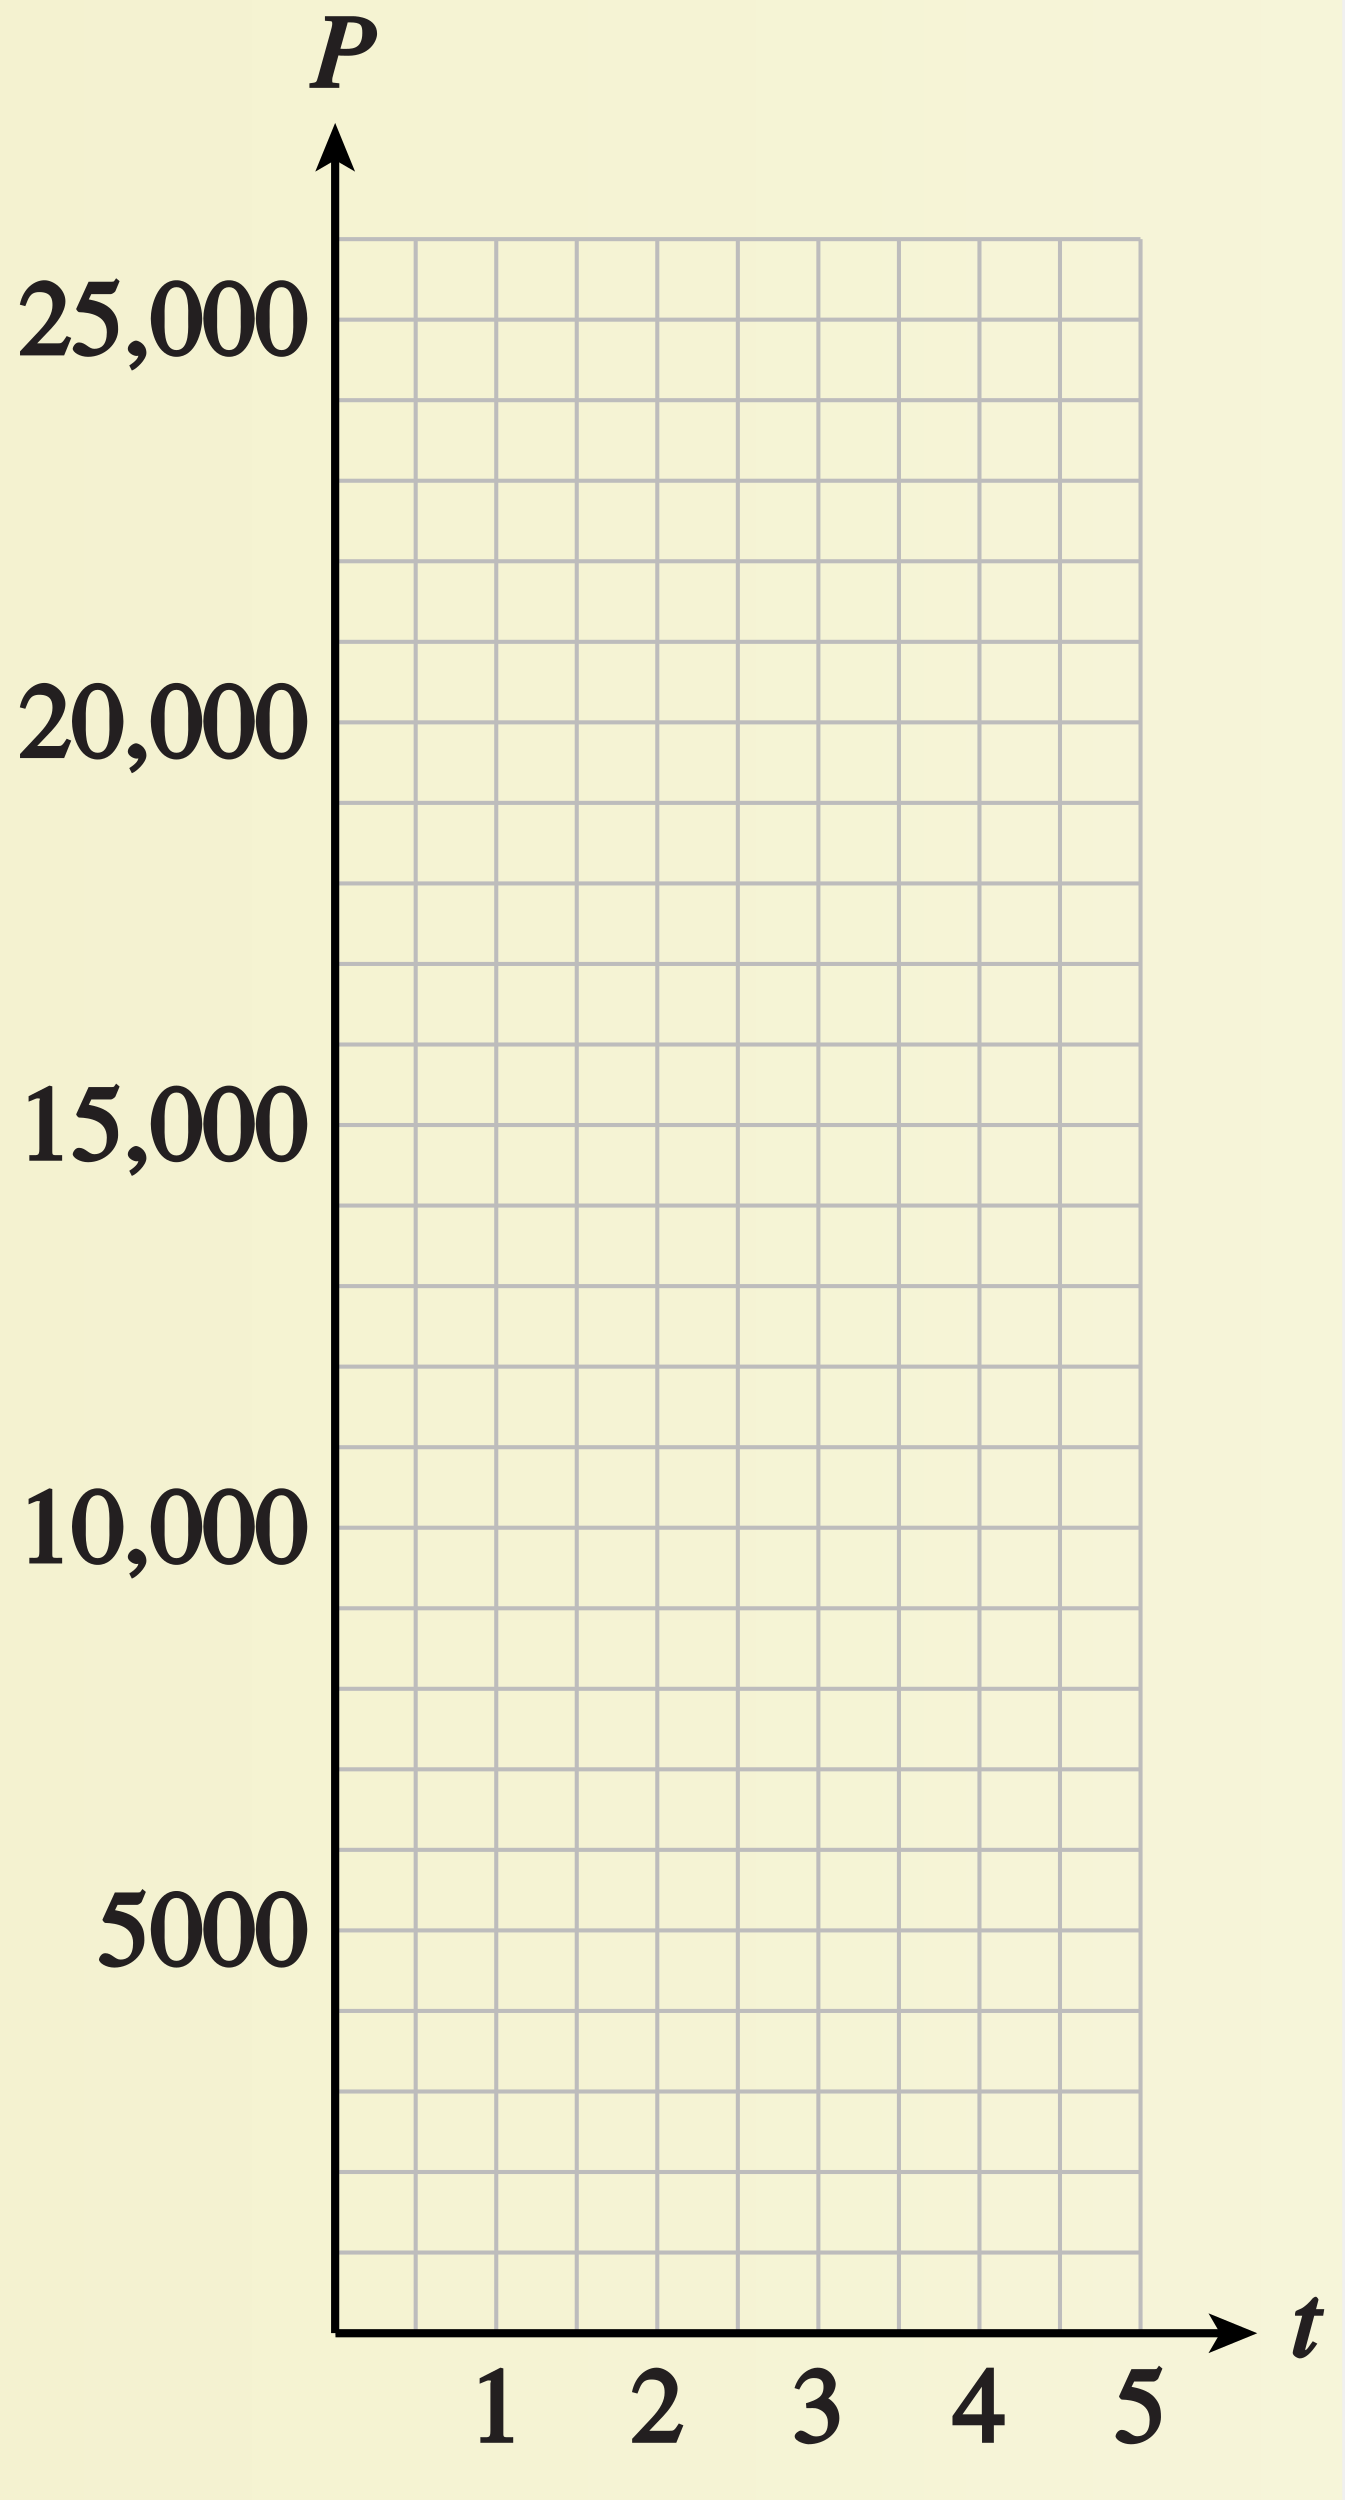
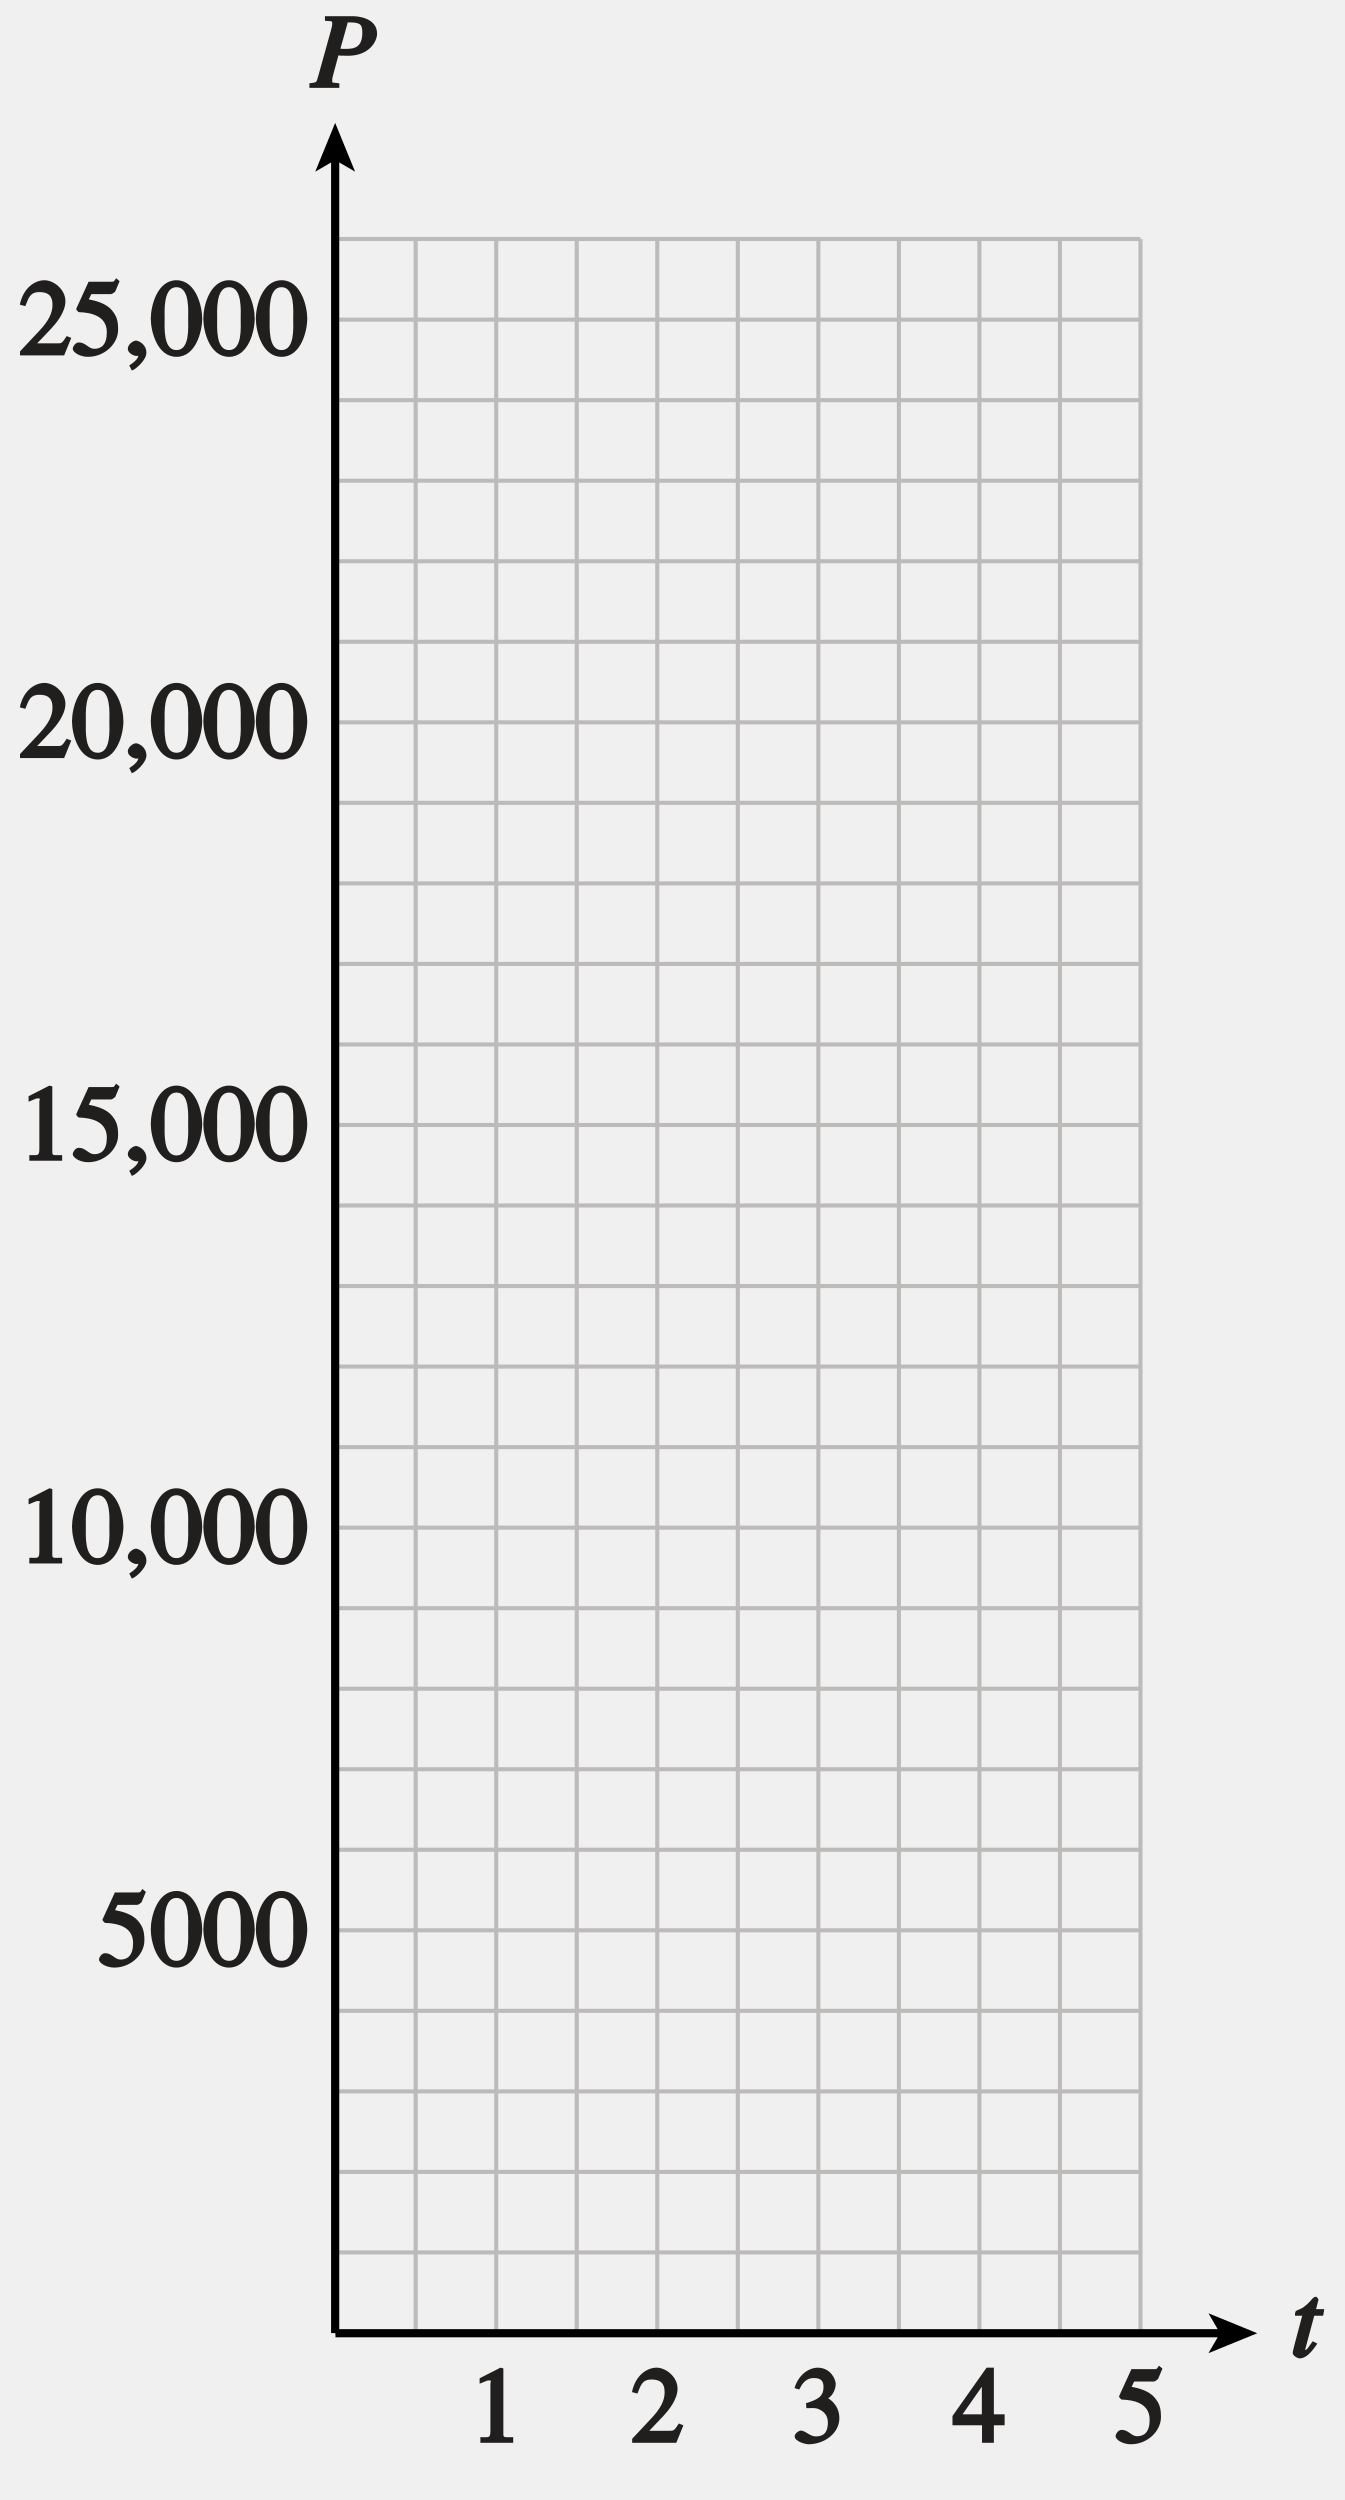
- <svg xmlns="http://www.w3.org/2000/svg" xmlns:xlink="http://www.w3.org/1999/xlink" width="115.2pt" height="214.186pt" viewBox="0 0 115.2 214.186" version="1.1">
-   <defs>
-     <g>
+ <svg xmlns="http://www.w3.org/2000/svg" xmlns:xlink="http://www.w3.org/1999/xlink" width="115.2pt" height="214.186pt" viewBox="0 0 115.2 214.186" version="1.1" id="svg2">
+   <defs id="defs4">
+     <g id="g6">
      <symbol overflow="visible" id="glyph0-0">
-         <path style="stroke:none;" d="" />
+         <path style="stroke:none;" d="" id="path9" />
      </symbol>
      <symbol overflow="visible" id="glyph0-1">
-         <path style="stroke:none;" d="M 1.312 -5.734 C 1.688 -5.688 1.766 -5.797 1.766 -5.469 C 1.766 -5.344 1.688 -5.016 1.625 -4.812 L 0.562 -0.984 C 0.391 -0.406 0.453 -0.484 -0.188 -0.391 L -0.188 0 L 2.375 0 L 2.375 -0.391 C 1.734 -0.484 1.766 -0.359 1.766 -0.672 C 1.766 -0.812 1.766 -0.812 1.875 -1.219 L 2.297 -2.781 C 2.375 -2.766 2.5 -2.75 3.125 -2.75 C 4.938 -2.75 5.609 -3.984 5.609 -4.641 C 5.609 -6 3.938 -6.141 3.547 -6.141 L 1.141 -6.141 L 1.141 -5.75 Z M 3.062 -5.484 C 3.109 -5.594 2.984 -5.609 3.266 -5.609 C 4.25 -5.609 4.344 -5.359 4.344 -4.703 C 4.344 -3.219 3.328 -3.344 2.656 -3.344 C 2.547 -3.344 2.438 -3.359 2.469 -3.359 Z M 3.062 -5.484 " />
+         <path style="stroke:none;" d="M 1.312 -5.734 C 1.688 -5.688 1.766 -5.797 1.766 -5.469 C 1.766 -5.344 1.688 -5.016 1.625 -4.812 L 0.562 -0.984 C 0.391 -0.406 0.453 -0.484 -0.188 -0.391 L -0.188 0 L 2.375 0 L 2.375 -0.391 C 1.734 -0.484 1.766 -0.359 1.766 -0.672 C 1.766 -0.812 1.766 -0.812 1.875 -1.219 L 2.297 -2.781 C 2.375 -2.766 2.5 -2.75 3.125 -2.75 C 4.938 -2.75 5.609 -3.984 5.609 -4.641 C 5.609 -6 3.938 -6.141 3.547 -6.141 L 1.141 -6.141 L 1.141 -5.75 Z M 3.062 -5.484 C 3.109 -5.594 2.984 -5.609 3.266 -5.609 C 4.25 -5.609 4.344 -5.359 4.344 -4.703 C 4.344 -3.219 3.328 -3.344 2.656 -3.344 C 2.547 -3.344 2.438 -3.359 2.469 -3.359 Z M 3.062 -5.484 " id="path12" />
      </symbol>
      <symbol overflow="visible" id="glyph0-2">
-         <path style="stroke:none;" d="M 2.656 -4.125 L 2.156 -4.125 L 2.359 -4.906 C 2.391 -4.984 2.203 -5.203 2.141 -5.188 C 2.047 -5.203 1.891 -5.078 1.859 -5.047 C 1.609 -4.719 1.172 -4.312 0.875 -4.172 C 0.719 -4.094 0.469 -4.016 0.406 -3.938 C 0.391 -3.891 0.328 -3.75 0.359 -3.562 L 0.969 -3.562 L 0.359 -1.266 C 0.328 -1.109 0.156 -0.531 0.156 -0.391 C 0.156 -0.125 0.578 0.094 0.766 0.094 C 1.234 0.094 1.703 -0.328 2.266 -1.172 L 1.875 -1.375 C 1.578 -1 1.391 -0.609 1.203 -0.609 C 1.109 -0.609 1.234 -0.547 1.234 -0.625 C 1.234 -0.656 1.234 -0.672 1.234 -0.703 L 2 -3.562 L 2.766 -3.562 L 2.859 -4.125 Z M 2.656 -4.125 " />
+         <path style="stroke:none;" d="M 2.656 -4.125 L 2.156 -4.125 L 2.359 -4.906 C 2.391 -4.984 2.203 -5.203 2.141 -5.188 C 2.047 -5.203 1.891 -5.078 1.859 -5.047 C 1.609 -4.719 1.172 -4.312 0.875 -4.172 C 0.719 -4.094 0.469 -4.016 0.406 -3.938 C 0.391 -3.891 0.328 -3.75 0.359 -3.562 L 0.969 -3.562 L 0.359 -1.266 C 0.328 -1.109 0.156 -0.531 0.156 -0.391 C 0.156 -0.125 0.578 0.094 0.766 0.094 C 1.234 0.094 1.703 -0.328 2.266 -1.172 L 1.875 -1.375 C 1.578 -1 1.391 -0.609 1.203 -0.609 C 1.109 -0.609 1.234 -0.547 1.234 -0.625 C 1.234 -0.656 1.234 -0.672 1.234 -0.703 L 2 -3.562 L 2.766 -3.562 L 2.859 -4.125 Z M 2.656 -4.125 " id="path15" />
      </symbol>
      <symbol overflow="visible" id="glyph1-0">
-         <path style="stroke:none;" d="" />
+         <path style="stroke:none;" d="" id="path18" />
      </symbol>
      <symbol overflow="visible" id="glyph1-1">
-         <path style="stroke:none;" d="M 4.281 -1.578 L 4.094 -1.656 C 3.688 -1.016 3.641 -1.031 3.297 -1.031 L 1.562 -1.031 L 2.781 -2.312 C 3.172 -2.734 3.984 -3.688 3.984 -4.641 C 3.984 -5.641 3 -6.438 2.188 -6.438 C 1.391 -6.438 0.375 -5.812 0.078 -4.344 L 0.547 -4.219 C 0.828 -4.906 0.938 -5.422 1.75 -5.422 C 2.812 -5.422 2.875 -4.766 2.875 -4.297 C 2.875 -3.625 2.531 -2.938 1.75 -2.109 L 0.094 -0.344 L 0.094 0 L 3.875 0 L 4.484 -1.5 Z M 4.281 -1.578 " />
+         <path style="stroke:none;" d="M 4.281 -1.578 L 4.094 -1.656 C 3.688 -1.016 3.641 -1.031 3.297 -1.031 L 1.562 -1.031 L 2.781 -2.312 C 3.172 -2.734 3.984 -3.688 3.984 -4.641 C 3.984 -5.641 3 -6.438 2.188 -6.438 C 1.391 -6.438 0.375 -5.812 0.078 -4.344 L 0.547 -4.219 C 0.828 -4.906 0.938 -5.422 1.75 -5.422 C 2.812 -5.422 2.875 -4.766 2.875 -4.297 C 2.875 -3.625 2.531 -2.938 1.75 -2.109 L 0.094 -0.344 L 0.094 0 L 3.875 0 L 4.484 -1.5 Z M 4.281 -1.578 " id="path21" />
      </symbol>
      <symbol overflow="visible" id="glyph1-2">
-         <path style="stroke:none;" d="M 2.25 -5.844 C 3.406 -5.844 3.25 -3.766 3.25 -3.156 C 3.25 -2.438 3.406 -0.453 2.25 -0.453 C 1.094 -0.453 1.234 -2.422 1.234 -3.156 C 1.234 -3.766 1.094 -5.844 2.25 -5.844 Z M 2.25 -6.438 C 0.594 -6.438 0.047 -4.219 0.047 -3.156 C 0.047 -2.062 0.594 0.125 2.25 0.125 C 3.906 0.125 4.453 -2.062 4.453 -3.156 C 4.453 -4.219 3.906 -6.438 2.25 -6.438 Z M 2.25 -6.438 " />
+         <path style="stroke:none;" d="M 2.25 -5.844 C 3.406 -5.844 3.25 -3.766 3.25 -3.156 C 3.25 -2.438 3.406 -0.453 2.25 -0.453 C 1.094 -0.453 1.234 -2.422 1.234 -3.156 C 1.234 -3.766 1.094 -5.844 2.25 -5.844 Z M 2.25 -6.438 C 0.594 -6.438 0.047 -4.219 0.047 -3.156 C 0.047 -2.062 0.594 0.125 2.25 0.125 C 3.906 0.125 4.453 -2.062 4.453 -3.156 C 4.453 -4.219 3.906 -6.438 2.25 -6.438 Z M 2.25 -6.438 " id="path24" />
      </symbol>
      <symbol overflow="visible" id="glyph1-3">
-         <path style="stroke:none;" d="M 0.75 1.266 C 1.016 1.172 1.922 0.406 1.922 -0.219 C 1.922 -0.969 1.234 -1.266 1.031 -1.266 C 0.797 -1.266 0.328 -0.953 0.328 -0.562 C 0.328 -0.203 0.828 0.047 1.062 0.047 C 1.125 0.047 1.172 0.047 1.203 0.031 C 1.234 0.031 1.266 0.016 1.281 0.016 C 1.344 0.016 1.234 -0.109 1.234 -0.031 C 1.234 0.141 1.141 0.422 0.453 0.859 L 0.672 1.297 Z M 0.75 1.266 " />
+         <path style="stroke:none;" d="M 0.75 1.266 C 1.016 1.172 1.922 0.406 1.922 -0.219 C 1.922 -0.969 1.234 -1.266 1.031 -1.266 C 0.797 -1.266 0.328 -0.953 0.328 -0.562 C 0.328 -0.203 0.828 0.047 1.062 0.047 C 1.125 0.047 1.172 0.047 1.203 0.031 C 1.234 0.031 1.266 0.016 1.281 0.016 C 1.344 0.016 1.234 -0.109 1.234 -0.031 C 1.234 0.141 1.141 0.422 0.453 0.859 L 0.672 1.297 Z M 0.75 1.266 " id="path27" />
      </symbol>
      <symbol overflow="visible" id="glyph1-4">
-         <path style="stroke:none;" d="M 1.062 0 L 3.703 0 L 3.703 -0.484 C 2.875 -0.484 2.859 -0.406 2.859 -0.844 L 2.859 -6.375 L 2.609 -6.438 L 0.828 -5.531 L 0.828 -5.062 C 1.5 -5.344 1.5 -5.344 1.609 -5.344 C 1.922 -5.344 1.75 -5.281 1.75 -5.078 L 1.75 -1.016 C 1.75 -0.344 1.578 -0.5 0.891 -0.484 L 0.891 0 Z M 1.062 0 " />
+         <path style="stroke:none;" d="M 1.062 0 L 3.703 0 L 3.703 -0.484 C 2.875 -0.484 2.859 -0.406 2.859 -0.844 L 2.859 -6.375 L 2.609 -6.438 L 0.828 -5.531 L 0.828 -5.062 C 1.5 -5.344 1.5 -5.344 1.609 -5.344 C 1.922 -5.344 1.75 -5.281 1.75 -5.078 L 1.75 -1.016 C 1.75 -0.344 1.578 -0.5 0.891 -0.484 L 0.891 0 Z M 1.062 0 " id="path30" />
      </symbol>
      <symbol overflow="visible" id="glyph1-5">
-         <path style="stroke:none;" d="M 1.625 -5.25 L 3.391 -5.25 C 3.484 -5.25 3.734 -5.422 3.766 -5.5 L 4.125 -6.359 L 3.828 -6.609 C 3.641 -6.359 3.688 -6.312 3.453 -6.312 L 1.469 -6.312 L 0.406 -3.984 C 0.391 -3.922 0.578 -3.703 0.641 -3.703 C 1.609 -3.672 3.031 -3.422 3.031 -1.984 C 3.031 -0.875 2.531 -0.562 1.953 -0.562 C 1.469 -0.562 1.219 -1.109 0.641 -1.109 C 0.281 -1.109 0.109 -0.672 0.109 -0.578 C 0.109 -0.266 0.719 0.125 1.422 0.125 C 2.844 0.125 4 -1 4 -2.203 C 4 -3 3.859 -3.391 3.469 -3.859 C 2.938 -4.5 1.969 -4.703 1.484 -4.797 L 1.703 -5.25 Z M 1.625 -5.25 " />
+         <path style="stroke:none;" d="M 1.625 -5.25 L 3.391 -5.25 C 3.484 -5.25 3.734 -5.422 3.766 -5.5 L 4.125 -6.359 L 3.828 -6.609 C 3.641 -6.359 3.688 -6.312 3.453 -6.312 L 1.469 -6.312 L 0.406 -3.984 C 0.391 -3.922 0.578 -3.703 0.641 -3.703 C 1.609 -3.672 3.031 -3.422 3.031 -1.984 C 3.031 -0.875 2.531 -0.562 1.953 -0.562 C 1.469 -0.562 1.219 -1.109 0.641 -1.109 C 0.281 -1.109 0.109 -0.672 0.109 -0.578 C 0.109 -0.266 0.719 0.125 1.422 0.125 C 2.844 0.125 4 -1 4 -2.203 C 4 -3 3.859 -3.391 3.469 -3.859 C 2.938 -4.5 1.969 -4.703 1.484 -4.797 L 1.703 -5.25 Z M 1.625 -5.25 " id="path33" />
      </symbol>
      <symbol overflow="visible" id="glyph1-6">
-         <path style="stroke:none;" d="M 4.25 -2.438 L 3.484 -2.438 L 3.484 -6.438 L 2.859 -6.438 L -0.062 -2.297 L -0.062 -1.5 L 2.469 -1.5 L 2.469 0 L 3.484 0 L 3.484 -1.5 L 4.406 -1.5 L 4.406 -2.438 Z M 2.625 -2.438 L 0.797 -2.438 L 2.688 -5.141 L 2.453 -5.141 L 2.453 -2.438 Z M 2.625 -2.438 " />
+         <path style="stroke:none;" d="M 4.25 -2.438 L 3.484 -2.438 L 3.484 -6.438 L 2.859 -6.438 L -0.062 -2.297 L -0.062 -1.5 L 2.469 -1.5 L 2.469 0 L 3.484 0 L 3.484 -1.5 L 4.406 -1.5 L 4.406 -2.438 Z M 2.625 -2.438 L 0.797 -2.438 L 2.688 -5.141 L 2.453 -5.141 L 2.453 -2.438 Z M 2.625 -2.438 " id="path36" />
      </symbol>
      <symbol overflow="visible" id="glyph1-7">
-         <path style="stroke:none;" d="M 1.375 -2.969 C 2 -2.984 2.094 -2.984 2.422 -2.812 C 3 -2.516 3.062 -1.984 3.062 -1.75 C 3.062 -1.078 2.859 -0.547 2.031 -0.547 C 1.5 -0.547 1.156 -1.047 0.734 -1.047 C 0.594 -1.047 0.219 -0.812 0.219 -0.562 C 0.219 -0.094 1.172 0.125 1.391 0.125 C 2.797 0.125 4.047 -0.844 4.047 -2.109 C 4.047 -3.297 3.109 -3.797 3.094 -3.812 C 3.453 -4.047 3.734 -4.547 3.734 -5.047 C 3.734 -5.406 3.328 -6.438 2.172 -6.438 C 1.562 -6.438 0.594 -5.969 0.203 -4.688 L 0.609 -4.562 C 0.797 -4.891 1.047 -5.547 1.875 -5.547 C 2.531 -5.547 2.688 -5.234 2.688 -4.781 C 2.688 -3.953 2.188 -3.703 1.188 -3.391 L 1.219 -2.969 Z M 1.375 -2.969 " />
+         <path style="stroke:none;" d="M 1.375 -2.969 C 2 -2.984 2.094 -2.984 2.422 -2.812 C 3 -2.516 3.062 -1.984 3.062 -1.75 C 3.062 -1.078 2.859 -0.547 2.031 -0.547 C 1.5 -0.547 1.156 -1.047 0.734 -1.047 C 0.594 -1.047 0.219 -0.812 0.219 -0.562 C 0.219 -0.094 1.172 0.125 1.391 0.125 C 2.797 0.125 4.047 -0.844 4.047 -2.109 C 4.047 -3.297 3.109 -3.797 3.094 -3.812 C 3.453 -4.047 3.734 -4.547 3.734 -5.047 C 3.734 -5.406 3.328 -6.438 2.172 -6.438 C 1.562 -6.438 0.594 -5.969 0.203 -4.688 L 0.609 -4.562 C 0.797 -4.891 1.047 -5.547 1.875 -5.547 C 2.531 -5.547 2.688 -5.234 2.688 -4.781 C 2.688 -3.953 2.188 -3.703 1.188 -3.391 L 1.219 -2.969 Z M 1.375 -2.969 " id="path39" />
      </symbol>
    </g>
    <clipPath id="clip1">
-       <path d="M 0 0 L 115 0 L 115 214.188 L 0 214.188 Z M 0 0 " />
+       <path d="M 0 0 L 115 0 L 115 214.188 L 0 214.188 Z M 0 0 " id="path42" />
    </clipPath>
    <linearGradient id="linear0" gradientUnits="userSpaceOnUse" x1="5.883" y1="128" x2="55.616" y2="128" gradientTransform="matrix(2.3164,0,0,2.9258,-13.6283,-192.1284)">
-       <stop offset="0" style="stop-color:rgb(95.766%,94.984%,81.699%);stop-opacity:1;" />
-       <stop offset="0.125" style="stop-color:rgb(95.819%,95.047%,81.92%);stop-opacity:1;" />
-       <stop offset="0.25" style="stop-color:rgb(95.926%,95.171%,82.359%);stop-opacity:1;" />
-       <stop offset="0.375" style="stop-color:rgb(96.03%,95.294%,82.8%);stop-opacity:1;" />
-       <stop offset="0.5" style="stop-color:rgb(96.136%,95.419%,83.243%);stop-opacity:1;" />
-       <stop offset="0.625" style="stop-color:rgb(96.242%,95.543%,83.685%);stop-opacity:1;" />
-       <stop offset="0.75" style="stop-color:rgb(96.347%,95.668%,84.128%);stop-opacity:1;" />
-       <stop offset="0.875" style="stop-color:rgb(96.452%,95.792%,84.572%);stop-opacity:1;" />
-       <stop offset="1" style="stop-color:rgb(96.558%,95.915%,85.017%);stop-opacity:1;" />
+       <stop offset="0" style="stop-color:rgb(95.766%,94.984%,81.699%);stop-opacity:1;" id="stop45" />
+       <stop offset="0.125" style="stop-color:rgb(95.819%,95.047%,81.92%);stop-opacity:1;" id="stop47" />
+       <stop offset="0.25" style="stop-color:rgb(95.926%,95.171%,82.359%);stop-opacity:1;" id="stop49" />
+       <stop offset="0.375" style="stop-color:rgb(96.03%,95.294%,82.8%);stop-opacity:1;" id="stop51" />
+       <stop offset="0.5" style="stop-color:rgb(96.136%,95.419%,83.243%);stop-opacity:1;" id="stop53" />
+       <stop offset="0.625" style="stop-color:rgb(96.242%,95.543%,83.685%);stop-opacity:1;" id="stop55" />
+       <stop offset="0.75" style="stop-color:rgb(96.347%,95.668%,84.128%);stop-opacity:1;" id="stop57" />
+       <stop offset="0.875" style="stop-color:rgb(96.452%,95.792%,84.572%);stop-opacity:1;" id="stop59" />
+       <stop offset="1" style="stop-color:rgb(96.558%,95.915%,85.017%);stop-opacity:1;" id="stop61" />
    </linearGradient>
    <clipPath id="clip2">
-       <path d="M 110 196 L 113.871 196 L 113.871 203 L 110 203 Z M 110 196 " />
+       <path d="M 110 196 L 113.871 196 L 113.871 203 L 110 203 Z M 110 196 " id="path64" />
    </clipPath>
    <clipPath id="clip3">
-       <path d="M 0 0 L 115.199 0 L 115.199 214.188 L 0 214.188 Z M 0 0 " />
+       <path d="M 0 0 L 115.199 0 L 115.199 214.188 L 0 214.188 Z M 0 0 " id="path67" />
    </clipPath>
  </defs>
-   <g id="surface1">
-     <g clip-path="url(#clip1)" clip-rule="nonzero">
-       <path style=" stroke:none;fill-rule:nonzero;fill:url(#linear0);" d="M 0 0 L 0 214.188 L 115.199 214.188 L 115.199 0 Z M 0 0 " />
-     </g>
-     <path style="fill:none;stroke-width:0.35;stroke-linecap:butt;stroke-linejoin:miter;stroke:rgb(74.12%,73.648%,73.766%);stroke-opacity:1;stroke-miterlimit:4;" d="M 111.242 384.473 L 111.242 563.883 M 118.144 384.473 L 118.144 563.883 M 125.042 384.473 L 125.042 563.883 M 131.941 384.473 L 131.941 563.883 M 138.843 384.473 L 138.843 563.883 M 145.742 384.473 L 145.742 563.883 M 152.644 384.473 L 152.644 563.883 M 159.542 384.473 L 159.542 563.883 M 166.441 384.473 L 166.441 563.883 M 173.343 384.473 L 173.343 563.883 M 173.343 556.985 L 104.378 556.985 M 173.343 550.086 L 104.378 550.086 M 173.343 543.184 L 104.378 543.184 M 173.343 536.286 L 104.378 536.286 M 173.343 529.383 L 104.378 529.383 M 173.343 522.485 L 104.378 522.485 M 173.343 515.586 L 104.378 515.586 M 173.343 508.684 L 104.378 508.684 M 173.343 501.786 L 104.378 501.786 M 173.343 494.883 L 104.378 494.883 M 173.343 487.985 L 104.378 487.985 M 173.343 481.086 L 104.378 481.086 M 173.343 474.184 L 104.378 474.184 M 173.343 467.286 L 104.378 467.286 M 173.343 460.383 L 104.378 460.383 M 173.343 453.485 L 104.378 453.485 M 173.343 446.583 L 104.378 446.583 M 173.343 439.684 L 104.378 439.684 M 173.343 432.786 L 104.378 432.786 M 173.343 425.887 L 104.378 425.887 M 173.343 418.985 L 104.378 418.985 M 173.343 412.086 L 104.378 412.086 M 173.343 405.184 L 104.378 405.184 M 173.343 398.286 L 104.378 398.286 M 173.343 391.387 L 104.378 391.387 M 104.343 563.883 L 173.339 563.883 M 104.343 384.485 L 104.343 563.844 M 173.339 384.485 L 104.343 384.485 " transform="matrix(1,0,0,-1,-75.6283,584.3716)" />
-     <g style="fill:rgb(13.73%,12.16%,12.549%);fill-opacity:1;">
-       <use xlink:href="#glyph0-1" x="26.697" y="7.528" />
-     </g>
-     <path style="fill:none;stroke-width:0.7;stroke-linecap:butt;stroke-linejoin:miter;stroke:rgb(0%,0%,0%);stroke-opacity:1;stroke-miterlimit:4;" d="M 104.343 384.485 L 104.343 570.879 " transform="matrix(1,0,0,-1,-75.6283,584.3716)" />
-     <path style=" stroke:none;fill-rule:nonzero;fill:rgb(0%,0%,0%);fill-opacity:1;" d="M 28.715 10.527 L 30.422 14.707 L 28.715 13.715 L 27.008 14.707 L 28.715 10.527 " />
-     <g style="fill:rgb(13.73%,12.16%,12.549%);fill-opacity:1;">
-       <use xlink:href="#glyph1-1" x="1.621" y="64.946" />
-       <use xlink:href="#glyph1-2" x="6.121" y="64.946" />
-       <use xlink:href="#glyph1-3" x="10.621" y="64.946" />
-       <use xlink:href="#glyph1-2" x="12.871" y="64.946" />
-       <use xlink:href="#glyph1-2" x="17.371" y="64.946" />
-       <use xlink:href="#glyph1-2" x="21.871" y="64.946" />
-     </g>
-     <g style="fill:rgb(13.73%,12.16%,12.549%);fill-opacity:1;">
-       <use xlink:href="#glyph1-4" x="1.621" y="99.447" />
-       <use xlink:href="#glyph1-5" x="6.121" y="99.447" />
-       <use xlink:href="#glyph1-3" x="10.621" y="99.447" />
-       <use xlink:href="#glyph1-2" x="12.871" y="99.447" />
-       <use xlink:href="#glyph1-2" x="17.371" y="99.447" />
-       <use xlink:href="#glyph1-2" x="21.871" y="99.447" />
-     </g>
-     <g style="fill:rgb(13.73%,12.16%,12.549%);fill-opacity:1;">
-       <use xlink:href="#glyph1-4" x="1.621" y="133.947" />
-       <use xlink:href="#glyph1-2" x="6.121" y="133.947" />
-       <use xlink:href="#glyph1-3" x="10.621" y="133.947" />
-       <use xlink:href="#glyph1-2" x="12.871" y="133.947" />
-       <use xlink:href="#glyph1-2" x="17.371" y="133.947" />
-       <use xlink:href="#glyph1-2" x="21.871" y="133.947" />
-     </g>
-     <g style="fill:rgb(13.73%,12.16%,12.549%);fill-opacity:1;">
-       <use xlink:href="#glyph1-5" x="8.371" y="168.447" />
-       <use xlink:href="#glyph1-2" x="12.871" y="168.447" />
-       <use xlink:href="#glyph1-2" x="17.371" y="168.447" />
-       <use xlink:href="#glyph1-2" x="21.871" y="168.447" />
-     </g>
-     <g style="fill:rgb(13.73%,12.16%,12.549%);fill-opacity:1;">
-       <use xlink:href="#glyph1-1" x="1.621" y="30.447" />
-       <use xlink:href="#glyph1-5" x="6.121" y="30.447" />
-       <use xlink:href="#glyph1-3" x="10.621" y="30.447" />
-       <use xlink:href="#glyph1-2" x="12.871" y="30.447" />
-       <use xlink:href="#glyph1-2" x="17.371" y="30.447" />
-       <use xlink:href="#glyph1-2" x="21.871" y="30.447" />
-     </g>
-     <g style="fill:rgb(13.73%,12.16%,12.549%);fill-opacity:1;">
-       <use xlink:href="#glyph1-5" x="95.465" y="209.286" />
-     </g>
-     <g style="fill:rgb(13.73%,12.16%,12.549%);fill-opacity:1;">
-       <use xlink:href="#glyph1-6" x="81.665" y="209.286" />
-     </g>
-     <g style="fill:rgb(13.73%,12.16%,12.549%);fill-opacity:1;">
-       <use xlink:href="#glyph1-7" x="67.865" y="209.286" />
-     </g>
-     <g style="fill:rgb(13.73%,12.16%,12.549%);fill-opacity:1;">
-       <use xlink:href="#glyph1-1" x="54.065" y="209.286" />
-     </g>
-     <g style="fill:rgb(13.73%,12.16%,12.549%);fill-opacity:1;">
-       <use xlink:href="#glyph1-4" x="40.265" y="209.286" />
-     </g>
-     <g clip-path="url(#clip2)" clip-rule="nonzero">
-       <g style="fill:rgb(13.73%,12.16%,12.549%);fill-opacity:1;">
-         <use xlink:href="#glyph0-2" x="110.596" y="201.96" />
-       </g>
-     </g>
-     <path style="fill:none;stroke-width:0.7;stroke-linecap:butt;stroke-linejoin:miter;stroke:rgb(0%,0%,0%);stroke-opacity:1;stroke-miterlimit:4;" d="M 180.378 384.473 L 104.37 384.473 " transform="matrix(1,0,0,-1,-75.6283,584.3716)" />
-     <path style=" stroke:none;fill-rule:nonzero;fill:rgb(0%,0%,0%);fill-opacity:1;" d="M 107.715 199.898 L 103.535 201.605 L 104.527 199.898 L 103.535 198.191 L 107.715 199.898 " />
-     <g clip-path="url(#clip3)" clip-rule="nonzero">
-       <path style="fill:none;stroke-width:0.5;stroke-linecap:butt;stroke-linejoin:miter;stroke:rgb(100%,100%,100%);stroke-opacity:1;stroke-miterlimit:10;" d="M 41.999 804.001 L 41.999 780.001 M -0.001 762.001 L 23.999 762.001 M 653.999 804.001 L 653.999 780.001 M 695.999 762.001 L 671.999 762.001 M 41.999 0.001 L 41.999 24.001 M -0.001 42.001 L 23.999 42.001 M 653.999 0.001 L 653.999 24.001 M 695.999 42.001 L 671.999 42.001 " transform="matrix(1,0,0,-1,-75.6283,584.3716)" />
-       <path style="fill:none;stroke-width:0.25;stroke-linecap:butt;stroke-linejoin:miter;stroke:rgb(0%,0%,0%);stroke-opacity:1;stroke-miterlimit:10;" d="M 41.999 804.001 L 41.999 780.001 M -0.001 762.001 L 23.999 762.001 M 653.999 804.001 L 653.999 780.001 M 695.999 762.001 L 671.999 762.001 M 41.999 0.001 L 41.999 24.001 M -0.001 42.001 L 23.999 42.001 M 653.999 0.001 L 653.999 24.001 M 695.999 42.001 L 671.999 42.001 " transform="matrix(1,0,0,-1,-75.6283,584.3716)" />
-       <path style="fill:none;stroke-width:0.5;stroke-linecap:butt;stroke-linejoin:miter;stroke:rgb(100%,100%,100%);stroke-opacity:1;stroke-miterlimit:10;" d="M 323.999 792.001 L 371.999 792.001 M 323.999 12.001 L 371.999 12.001 M 11.999 426.001 L 11.999 378.001 M 683.999 426.001 L 683.999 378.001 M 347.999 804.001 L 347.999 780.001 M 347.999 24.001 L 347.999 0.001 M -0.001 402.001 L 23.999 402.001 M 671.999 402.001 L 695.999 402.001 M 347.999 792.001 L 353.999 792.001 C 353.999 788.688 351.312 786.001 347.999 786.001 C 344.687 786.001 341.999 788.688 341.999 792.001 C 341.999 795.313 344.687 798.001 347.999 798.001 C 351.312 798.001 353.999 795.313 353.999 792.001 M 347.999 12.001 L 353.999 12.001 C 353.999 8.688 351.312 6.001 347.999 6.001 C 344.687 6.001 341.999 8.688 341.999 12.001 C 341.999 15.313 344.687 18.001 347.999 18.001 C 351.312 18.001 353.999 15.313 353.999 12.001 M 11.999 402.001 L 17.999 402.001 C 17.999 398.688 15.312 396.001 11.999 396.001 C 8.687 396.001 5.999 398.688 5.999 402.001 C 5.999 405.313 8.687 408.001 11.999 408.001 C 15.312 408.001 17.999 405.313 17.999 402.001 M 683.999 402.001 L 689.999 402.001 C 689.999 398.688 687.312 396.001 683.999 396.001 C 680.687 396.001 677.999 398.688 677.999 402.001 C 677.999 405.313 680.687 408.001 683.999 408.001 C 687.312 408.001 689.999 405.313 689.999 402.001 " transform="matrix(1,0,0,-1,-75.6283,584.3716)" />
-       <path style="fill:none;stroke-width:0.25;stroke-linecap:butt;stroke-linejoin:miter;stroke:rgb(0%,0%,0%);stroke-opacity:1;stroke-miterlimit:10;" d="M 323.999 792.001 L 371.999 792.001 M 323.999 12.001 L 371.999 12.001 M 11.999 426.001 L 11.999 378.001 M 683.999 426.001 L 683.999 378.001 M 347.999 804.001 L 347.999 780.001 M 347.999 24.001 L 347.999 0.001 M -0.001 402.001 L 23.999 402.001 M 671.999 402.001 L 695.999 402.001 M 347.999 792.001 L 353.999 792.001 C 353.999 788.688 351.312 786.001 347.999 786.001 C 344.687 786.001 341.999 788.688 341.999 792.001 C 341.999 795.313 344.687 798.001 347.999 798.001 C 351.312 798.001 353.999 795.313 353.999 792.001 M 347.999 12.001 L 353.999 12.001 C 353.999 8.688 351.312 6.001 347.999 6.001 C 344.687 6.001 341.999 8.688 341.999 12.001 C 341.999 15.313 344.687 18.001 347.999 18.001 C 351.312 18.001 353.999 15.313 353.999 12.001 M 11.999 402.001 L 17.999 402.001 C 17.999 398.688 15.312 396.001 11.999 396.001 C 8.687 396.001 5.999 398.688 5.999 402.001 C 5.999 405.313 8.687 408.001 11.999 408.001 C 15.312 408.001 17.999 405.313 17.999 402.001 M 683.999 402.001 L 689.999 402.001 C 689.999 398.688 687.312 396.001 683.999 396.001 C 680.687 396.001 677.999 398.688 677.999 402.001 C 677.999 405.313 680.687 408.001 683.999 408.001 C 687.312 408.001 689.999 405.313 689.999 402.001 " transform="matrix(1,0,0,-1,-75.6283,584.3716)" />
+   <path id="path74" d="m 35.613,199.898 0,-179.41 m 6.902,179.41 0,-179.41 m 6.898,179.41 0,-179.41 m 6.898,179.41 0,-179.41 m 6.902,179.41 0,-179.41 m 6.898,179.41 0,-179.41 m 6.902,179.41 0,-179.41 m 6.898,179.41 0,-179.41 m 6.898,179.41 0,-179.41 m 6.902,179.41 0,-179.41 m 0,6.898 -68.965,0 m 68.965,6.898 -68.965,0 m 68.965,6.902 -68.965,0 m 68.965,6.898 -68.965,0 m 68.965,6.902 -68.965,0 m 68.965,6.898 -68.965,0 m 68.965,6.898 -68.965,0 m 68.965,6.902 -68.965,0 m 68.965,6.898 -68.965,0 m 68.965,6.902 -68.965,0 m 68.965,6.898 -68.965,0 m 68.965,6.898 -68.965,0 m 68.965,6.902 -68.965,0 m 68.965,6.898 -68.965,0 m 68.965,6.902 -68.965,0 m 68.965,6.898 -68.965,0 m 68.965,6.902 -68.965,0 m 68.965,6.898 -68.965,0 m 68.965,6.898 -68.965,0 m 68.965,6.898 -68.965,0 m 68.965,6.902 -68.965,0 m 68.965,6.898 -68.965,0 m 68.965,6.902 -68.965,0 m 68.965,6.898 -68.965,0 m 68.965,6.898 -68.965,0 m -0.035,-172.496 68.996,0 m -68.996,179.398 0,-179.359 m 68.996,179.359 -68.996,0" style="fill:none;stroke:#bdbaba;stroke-width:0.35;stroke-linecap:butt;stroke-linejoin:miter;stroke-miterlimit:4;stroke-opacity:1" />
+   <g id="g76" style="fill:#211e1e;fill-opacity:1">
+     <use height="100%" width="100%" id="use78" y="7.528" x="26.697" xlink:href="#glyph0-1" />
+   </g>
+   <path id="path80" d="m 28.715,199.887 0,-186.395" style="fill:none;stroke:#000000;stroke-width:0.7;stroke-linecap:butt;stroke-linejoin:miter;stroke-miterlimit:4;stroke-opacity:1" />
+   <path id="path82" d="m 28.715,10.527 1.707,4.18 -1.707,-0.992 -1.707,0.992 1.707,-4.18" style="fill:#000000;fill-opacity:1;fill-rule:nonzero;stroke:none" />
+   <g id="g84" style="fill:#211e1e;fill-opacity:1">
+     <use height="100%" width="100%" id="use86" y="64.946" x="1.621" xlink:href="#glyph1-1" />
+     <use height="100%" width="100%" id="use88" y="64.946" x="6.121" xlink:href="#glyph1-2" />
+     <use height="100%" width="100%" id="use90" y="64.946" x="10.621" xlink:href="#glyph1-3" />
+     <use height="100%" width="100%" id="use92" y="64.946" x="12.871" xlink:href="#glyph1-2" />
+     <use height="100%" width="100%" id="use94" y="64.946" x="17.371" xlink:href="#glyph1-2" />
+     <use height="100%" width="100%" id="use96" y="64.946" x="21.871" xlink:href="#glyph1-2" />
+   </g>
+   <g id="g98" style="fill:#211e1e;fill-opacity:1">
+     <use height="100%" width="100%" id="use100" y="99.447" x="1.621" xlink:href="#glyph1-4" />
+     <use height="100%" width="100%" id="use102" y="99.447" x="6.121" xlink:href="#glyph1-5" />
+     <use height="100%" width="100%" id="use104" y="99.447" x="10.621" xlink:href="#glyph1-3" />
+     <use height="100%" width="100%" id="use106" y="99.447" x="12.871" xlink:href="#glyph1-2" />
+     <use height="100%" width="100%" id="use108" y="99.447" x="17.371" xlink:href="#glyph1-2" />
+     <use height="100%" width="100%" id="use110" y="99.447" x="21.871" xlink:href="#glyph1-2" />
+   </g>
+   <g id="g112" style="fill:#211e1e;fill-opacity:1">
+     <use height="100%" width="100%" id="use114" y="133.947" x="1.621" xlink:href="#glyph1-4" />
+     <use height="100%" width="100%" id="use116" y="133.947" x="6.121" xlink:href="#glyph1-2" />
+     <use height="100%" width="100%" id="use118" y="133.947" x="10.621" xlink:href="#glyph1-3" />
+     <use height="100%" width="100%" id="use120" y="133.947" x="12.871" xlink:href="#glyph1-2" />
+     <use height="100%" width="100%" id="use122" y="133.947" x="17.371" xlink:href="#glyph1-2" />
+     <use height="100%" width="100%" id="use124" y="133.947" x="21.871" xlink:href="#glyph1-2" />
+   </g>
+   <g id="g126" style="fill:#211e1e;fill-opacity:1">
+     <use height="100%" width="100%" id="use128" y="168.447" x="8.371" xlink:href="#glyph1-5" />
+     <use height="100%" width="100%" id="use130" y="168.447" x="12.871" xlink:href="#glyph1-2" />
+     <use height="100%" width="100%" id="use132" y="168.447" x="17.371" xlink:href="#glyph1-2" />
+     <use height="100%" width="100%" id="use134" y="168.447" x="21.871" xlink:href="#glyph1-2" />
+   </g>
+   <g id="g136" style="fill:#211e1e;fill-opacity:1">
+     <use height="100%" width="100%" id="use138" y="30.447" x="1.621" xlink:href="#glyph1-1" />
+     <use height="100%" width="100%" id="use140" y="30.447" x="6.121" xlink:href="#glyph1-5" />
+     <use height="100%" width="100%" id="use142" y="30.447" x="10.621" xlink:href="#glyph1-3" />
+     <use height="100%" width="100%" id="use144" y="30.447" x="12.871" xlink:href="#glyph1-2" />
+     <use height="100%" width="100%" id="use146" y="30.447" x="17.371" xlink:href="#glyph1-2" />
+     <use height="100%" width="100%" id="use148" y="30.447" x="21.871" xlink:href="#glyph1-2" />
+   </g>
+   <g id="g150" style="fill:#211e1e;fill-opacity:1">
+     <use height="100%" width="100%" id="use152" y="209.286" x="95.465" xlink:href="#glyph1-5" />
+   </g>
+   <g id="g154" style="fill:#211e1e;fill-opacity:1">
+     <use height="100%" width="100%" id="use156" y="209.286" x="81.665" xlink:href="#glyph1-6" />
+   </g>
+   <g id="g158" style="fill:#211e1e;fill-opacity:1">
+     <use height="100%" width="100%" id="use160" y="209.286" x="67.865" xlink:href="#glyph1-7" />
+   </g>
+   <g id="g162" style="fill:#211e1e;fill-opacity:1">
+     <use height="100%" width="100%" id="use164" y="209.286" x="54.065" xlink:href="#glyph1-1" />
+   </g>
+   <g id="g166" style="fill:#211e1e;fill-opacity:1">
+     <use height="100%" width="100%" id="use168" y="209.286" x="40.265" xlink:href="#glyph1-4" />
+   </g>
+   <g style="clip-rule:nonzero" id="g170" clip-path="url(#clip2)">
+     <g id="g172" style="fill:#211e1e;fill-opacity:1">
+       <use height="100%" width="100%" id="use174" y="201.96" x="110.596" xlink:href="#glyph0-2" />
    </g>
  </g>
+   <path id="path176" d="m 104.75,199.898 -76.008,0" style="fill:none;stroke:#000000;stroke-width:0.7;stroke-linecap:butt;stroke-linejoin:miter;stroke-miterlimit:4;stroke-opacity:1" />
+   <path id="path178" d="m 107.715,199.898 -4.18,1.707 0.992,-1.707 -0.992,-1.707 4.18,1.707" style="fill:#000000;fill-opacity:1;fill-rule:nonzero;stroke:none" />
+   <g style="clip-rule:nonzero" id="g180" clip-path="url(#clip3)">
+     <path id="path182" transform="matrix(1,0,0,-1,-75.6283,584.3716)" d="m 41.999,804.001 0,-24 m -42,-18 24,0 m 630,42 0,-24 m 42,-18 -24,0 M 41.999,5.0625e-4 l 0,24 m -42,18 24,0 M 653.999,5.0625e-4 l 0,24 m 42,18 -24,0" style="fill:none;stroke:#ffffff;stroke-width:0.5;stroke-linecap:butt;stroke-linejoin:miter;stroke-miterlimit:10;stroke-opacity:1" />
+     <path id="path184" transform="matrix(1,0,0,-1,-75.6283,584.3716)" d="m 41.999,804.001 0,-24 m -42,-18 24,0 m 630,42 0,-24 m 42,-18 -24,0 M 41.999,5.0625e-4 l 0,24 m -42,18 24,0 M 653.999,5.0625e-4 l 0,24 m 42,18 -24,0" style="fill:none;stroke:#000000;stroke-width:0.25;stroke-linecap:butt;stroke-linejoin:miter;stroke-miterlimit:10;stroke-opacity:1" />
+     <path id="path186" transform="matrix(1,0,0,-1,-75.6283,584.3716)" d="m 323.999,792.001 48,0 m -48,-780 48,0 M 11.999,426.001 l 0,-48 m 672,48 0,-48 m -336,426 0,-24 m 0,-756 0,-24 M -6.0625e-4,402.001 l 24,0 m 648,0 24,0 m -348,390 6,0 c 0,-3.312 -2.688,-6 -6,-6 -3.312,0 -6,2.688 -6,6 0,3.312 2.688,6 6,6 3.312,0 6,-2.688 6,-6 m -6,-780 6,0 c 0,-3.312 -2.688,-6 -6,-6 -3.312,0 -6,2.688 -6,6 0,3.312 2.688,6 6,6 3.312,0 6,-2.688 6,-6 M 11.999,402.001 l 6,0 c 0,-3.312 -2.688,-6 -6,-6 -3.312,0 -6,2.688 -6,6 0,3.312 2.688,6 6,6 3.312,0 6,-2.688 6,-6 m 666,0 6,0 c 0,-3.312 -2.688,-6 -6,-6 -3.312,0 -6,2.688 -6,6 0,3.312 2.688,6 6,6 3.312,0 6,-2.688 6,-6" style="fill:none;stroke:#ffffff;stroke-width:0.5;stroke-linecap:butt;stroke-linejoin:miter;stroke-miterlimit:10;stroke-opacity:1" />
+     <path id="path188" transform="matrix(1,0,0,-1,-75.6283,584.3716)" d="m 323.999,792.001 48,0 m -48,-780 48,0 M 11.999,426.001 l 0,-48 m 672,48 0,-48 m -336,426 0,-24 m 0,-756 0,-24 M -6.0625e-4,402.001 l 24,0 m 648,0 24,0 m -348,390 6,0 c 0,-3.312 -2.688,-6 -6,-6 -3.312,0 -6,2.688 -6,6 0,3.312 2.688,6 6,6 3.312,0 6,-2.688 6,-6 m -6,-780 6,0 c 0,-3.312 -2.688,-6 -6,-6 -3.312,0 -6,2.688 -6,6 0,3.312 2.688,6 6,6 3.312,0 6,-2.688 6,-6 M 11.999,402.001 l 6,0 c 0,-3.312 -2.688,-6 -6,-6 -3.312,0 -6,2.688 -6,6 0,3.312 2.688,6 6,6 3.312,0 6,-2.688 6,-6 m 666,0 6,0 c 0,-3.312 -2.688,-6 -6,-6 -3.312,0 -6,2.688 -6,6 0,3.312 2.688,6 6,6 3.312,0 6,-2.688 6,-6" style="fill:none;stroke:#000000;stroke-width:0.25;stroke-linecap:butt;stroke-linejoin:miter;stroke-miterlimit:10;stroke-opacity:1" />
+   </g>
</svg>
